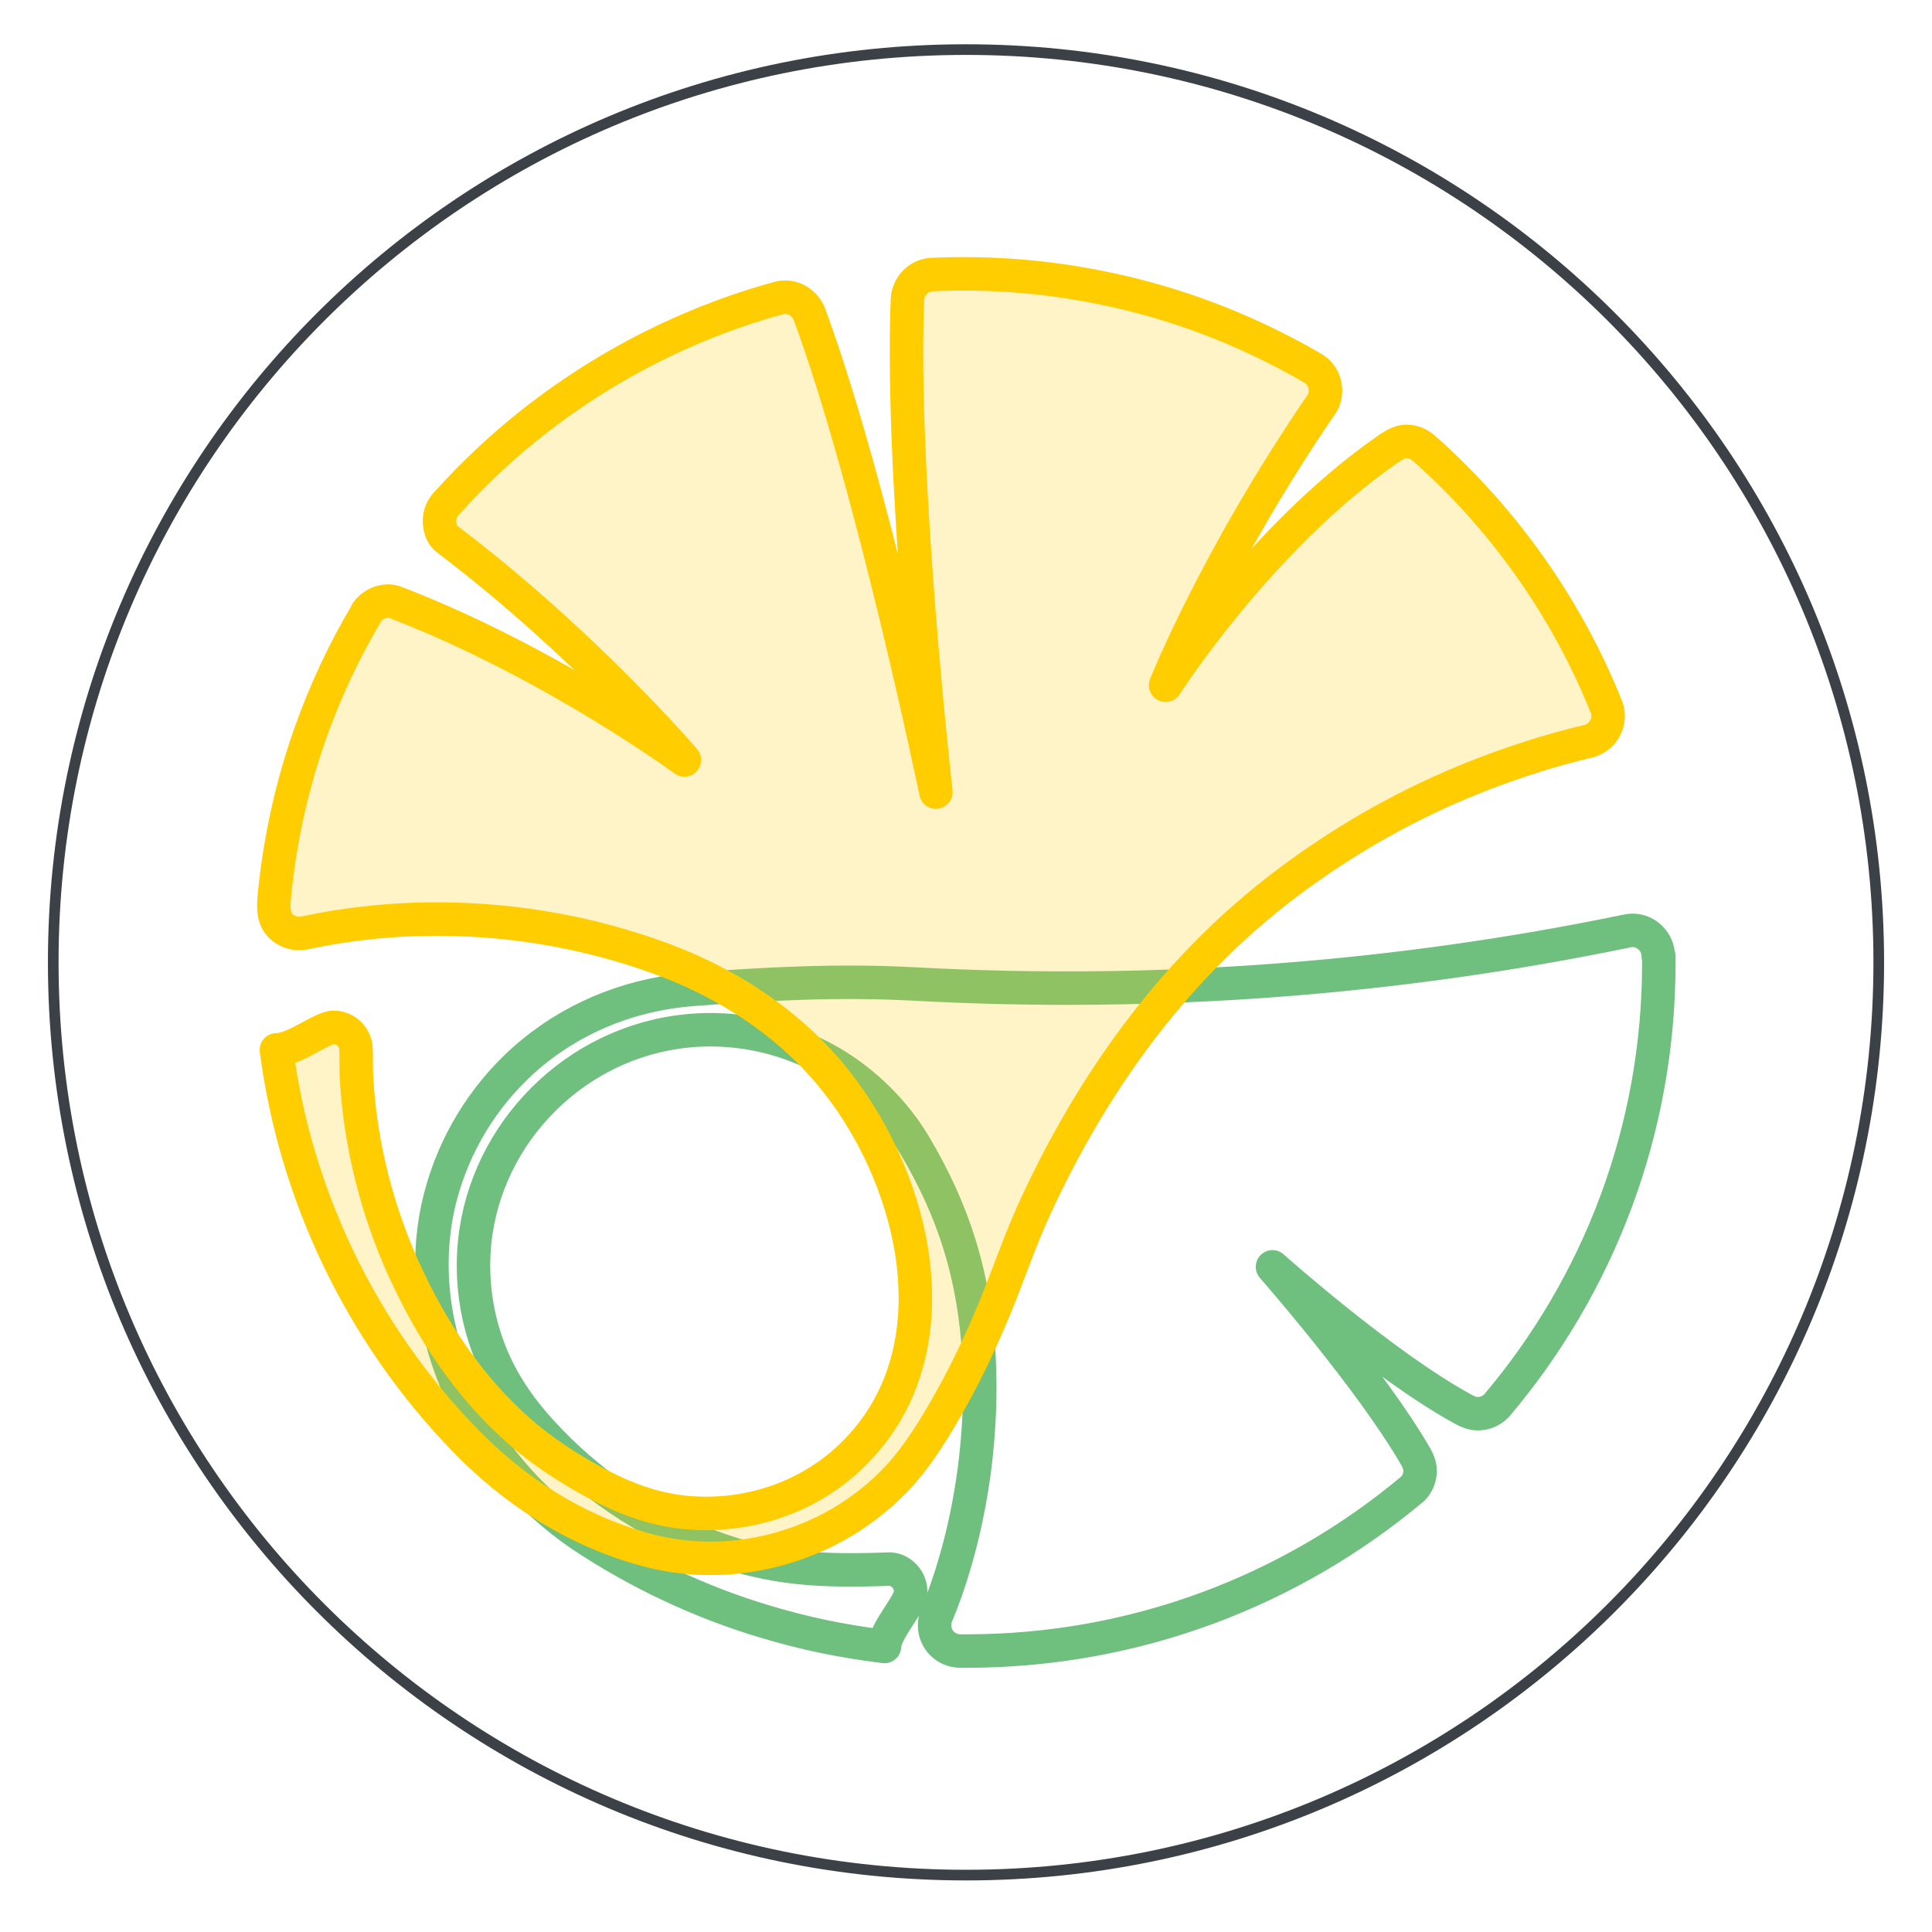
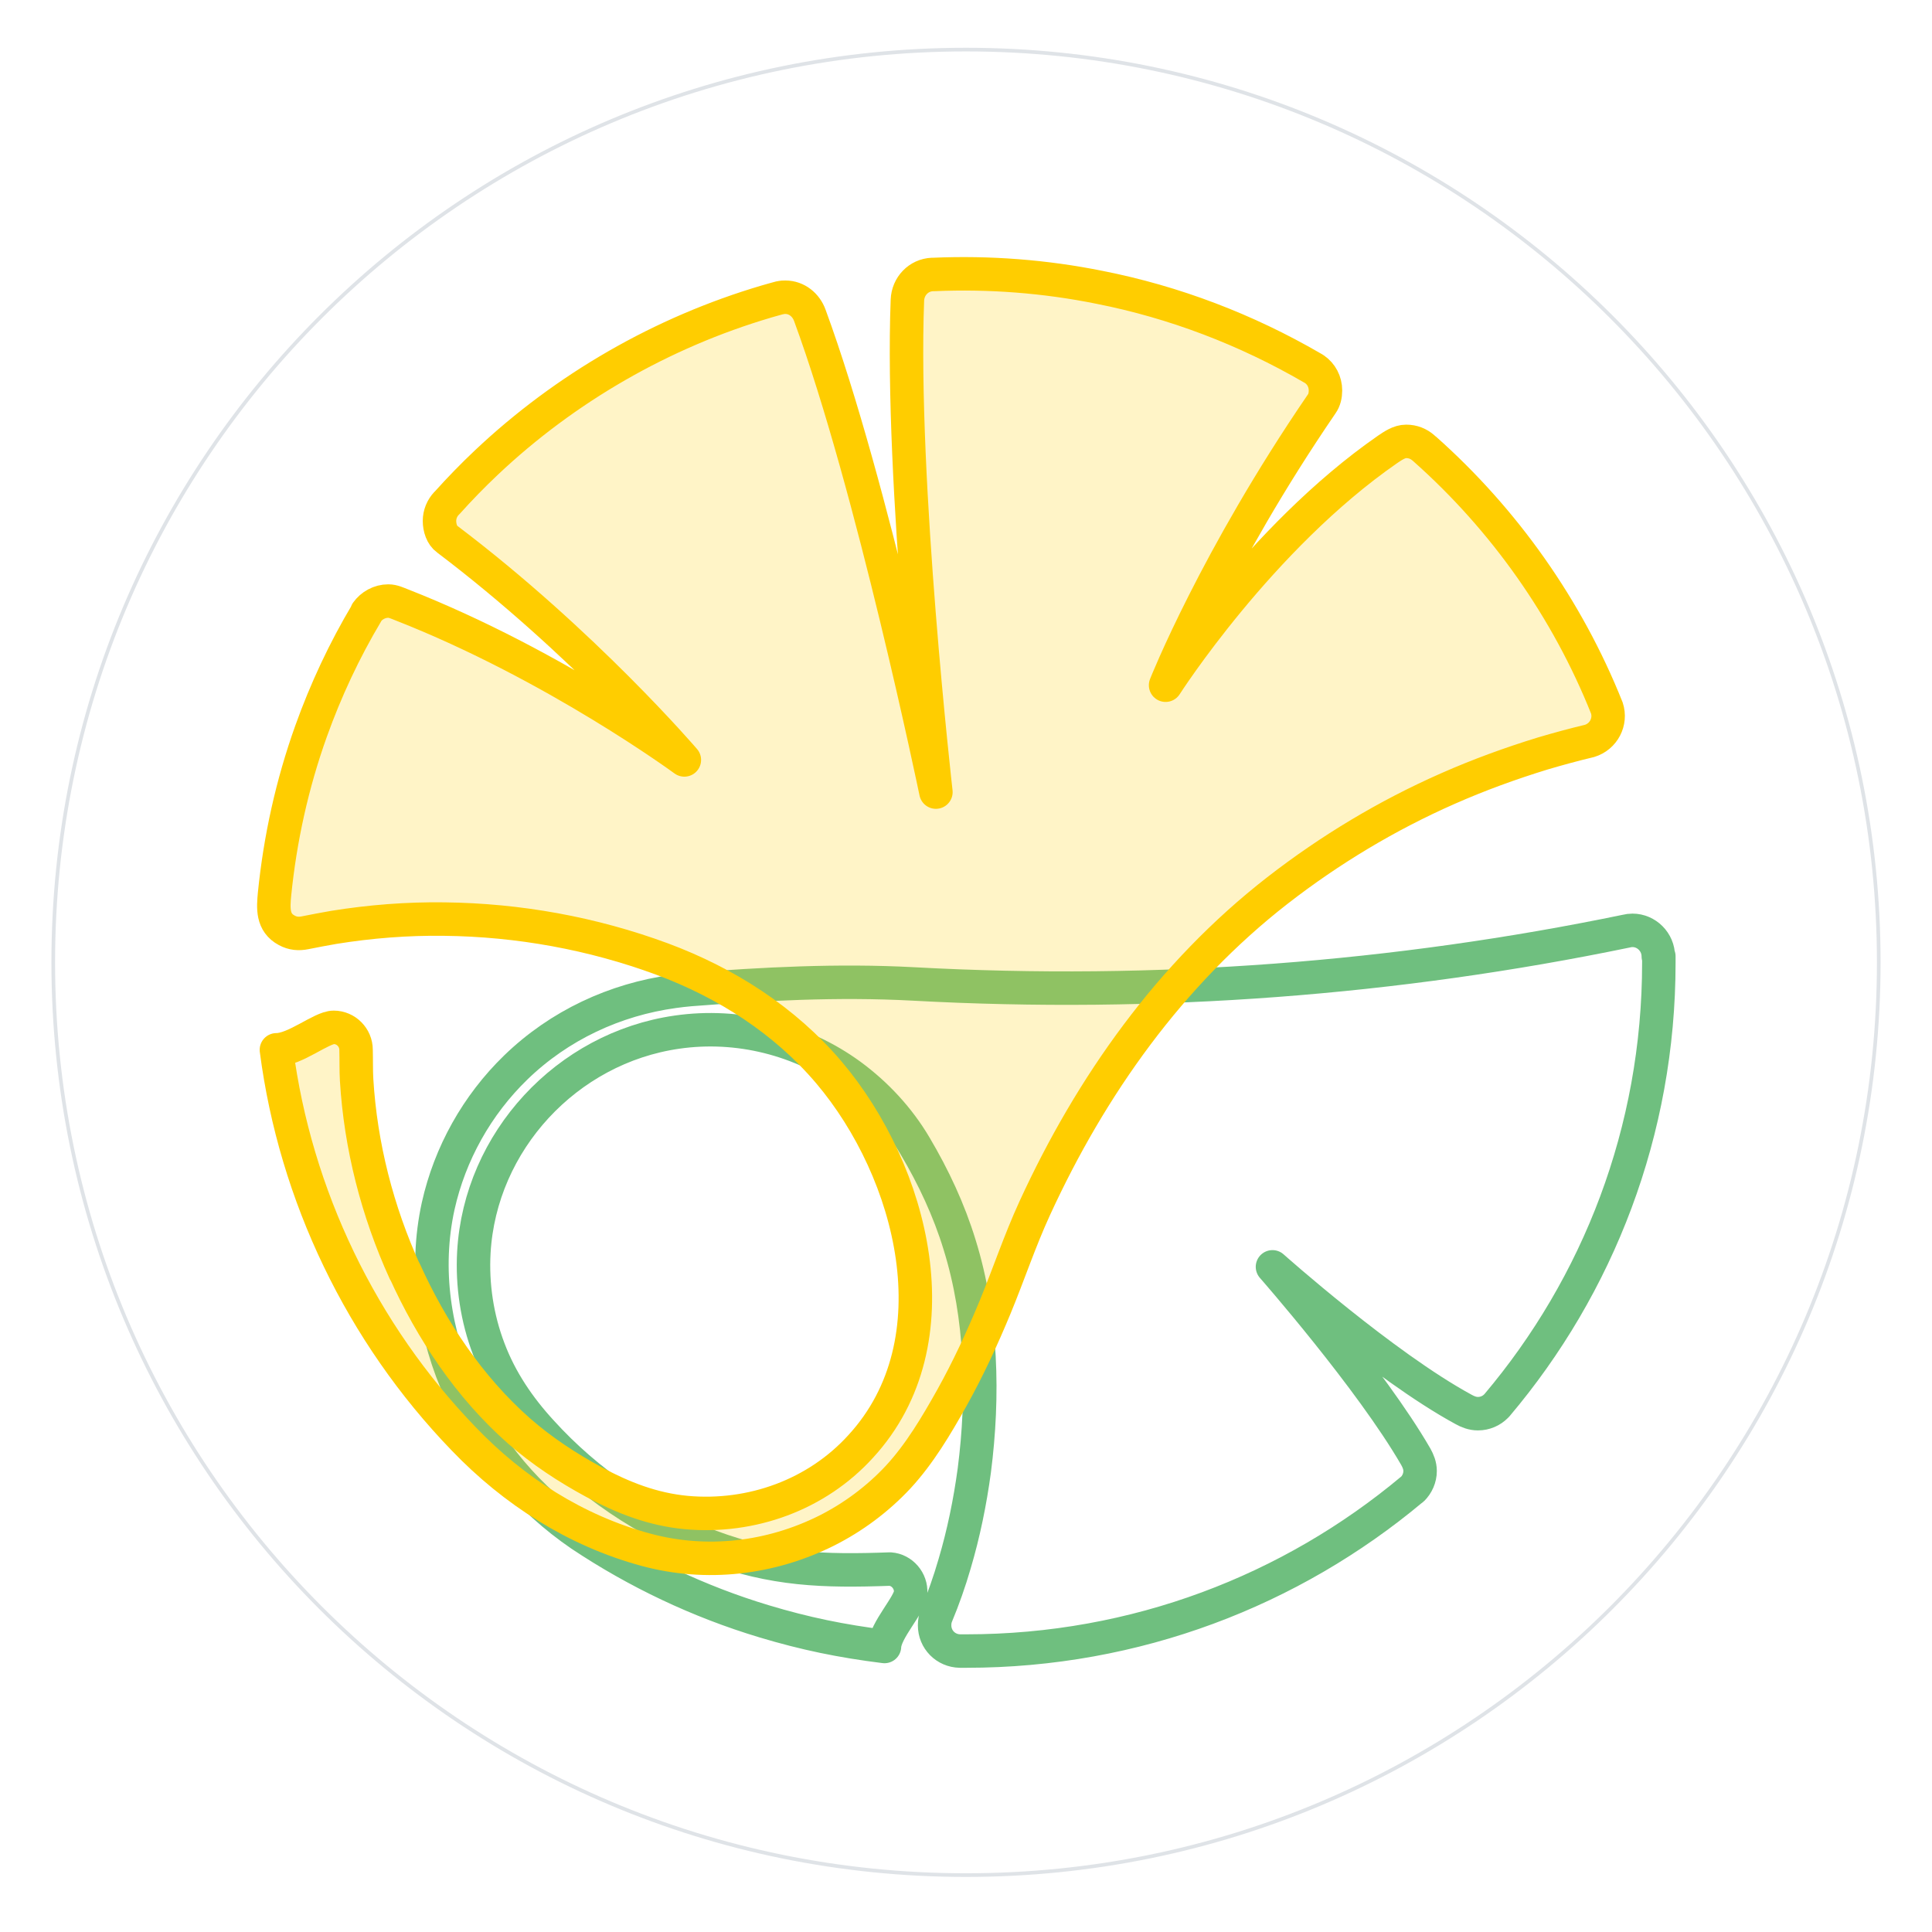
<svg xmlns="http://www.w3.org/2000/svg" viewBox="-9 -9 63.5 63.5" width="2048" height="2048">
-   <circle cx="22.75" cy="22.63" r="30" fill="none" stroke="#3c4148" stroke-width="0.35" />
+   <circle cx="22.75" cy="22.63" r="30" fill="none" stroke="#dfe3e7" stroke-width="0.12" />
  <g transform="translate(-0.003,-5.157)" fill="none" stroke-linejoin="round" stroke-linecap="round" stroke-width="1.1">
    <path d="M45.507,27.589C45.507,27.122 45.122,26.735 44.658,26.735C44.588,26.735 44.526,26.744 44.456,26.761C36.916,28.32 29.06,28.936 21.011,28.496C18.533,28.364 16.089,28.496 13.69,28.681C13.506,28.699 13.322,28.716 13.147,28.743C11.22,29.007 9.389,29.852 7.953,31.244C6.683,32.476 5.79,34.07 5.405,35.796C4.949,37.875 5.273,40.023 6.158,41.952C7.016,43.819 8.391,45.439 10.09,46.601C11.938,47.834 13.979,48.803 16.116,49.445C17.464,49.851 18.664,50.097 20.074,50.273C20.092,49.745 20.906,48.908 20.933,48.512C20.959,48.116 20.652,47.755 20.258,47.728C18.051,47.808 16.431,47.755 14.364,46.989C12.245,46.196 10.318,44.893 8.794,43.211C8.058,42.41 7.454,41.52 7.069,40.499C6.683,39.486 6.517,38.394 6.578,37.311C6.788,33.674 9.626,30.601 13.252,30.081C15.257,29.791 17.333,30.31 18.962,31.499C19.812,32.124 20.547,32.917 21.081,33.824C21.686,34.845 22.194,35.928 22.544,37.073C23.28,39.442 23.341,42.04 23.026,44.488C22.885,45.527 22.675,46.557 22.377,47.561C22.211,48.133 22.01,48.706 21.782,49.252C21.738,49.357 21.721,49.463 21.721,49.578C21.721,50.044 22.088,50.414 22.553,50.423L22.763,50.423C28.342,50.423 33.448,48.424 37.406,45.113C37.406,45.113 37.415,45.113 37.424,45.104C37.581,44.946 37.678,44.734 37.678,44.505C37.678,44.329 37.616,44.18 37.538,44.039C36.058,41.476 32.826,37.795 32.826,37.795C32.826,37.795 36.478,41.053 39.105,42.48C39.245,42.559 39.403,42.621 39.578,42.621C39.815,42.621 40.025,42.524 40.174,42.374C40.174,42.366 40.191,42.357 40.2,42.348C43.528,38.412 45.525,33.339 45.525,27.8L45.525,27.589Z" stroke="#6fbf7f" fill="none" />
    <path d="M4.309,37.954C3.407,35.972 2.855,33.824 2.724,31.649C2.706,31.358 2.715,30.962 2.706,30.662C2.706,30.257 2.374,29.923 1.971,29.923C1.568,29.923 0.701,30.662 0.088,30.662C0.71,35.444 2.882,39.97 6.245,43.449C7.882,45.157 9.923,46.469 12.235,47.094C14.223,47.632 16.325,47.385 18.164,46.469C19.04,46.029 19.846,45.43 20.52,44.708C21.229,43.942 21.781,43.008 22.289,42.101C22.824,41.142 23.288,40.138 23.708,39.125C24.155,38.042 24.523,36.932 25.013,35.867C26.861,31.842 29.471,28.162 32.992,25.423C34.717,24.084 36.591,22.957 38.588,22.077C39.604,21.628 40.646,21.249 41.706,20.923C42.214,20.773 42.73,20.632 43.247,20.509C43.711,20.368 43.965,19.875 43.816,19.426C42.52,16.177 40.453,13.244 37.835,10.919C37.817,10.902 37.8,10.893 37.782,10.875C37.633,10.743 37.441,10.664 37.222,10.664C36.994,10.664 36.792,10.805 36.609,10.928C32.414,13.834 29.313,18.678 29.313,18.678C29.313,18.678 30.951,14.539 34.445,9.431C34.533,9.308 34.568,9.149 34.568,8.991C34.568,8.7 34.428,8.445 34.209,8.295C34.183,8.278 34.156,8.26 34.121,8.242C31.967,6.992 29.602,6.085 27.141,5.601C25.355,5.24 23.515,5.099 21.694,5.178L21.65,5.178C21.195,5.196 20.844,5.565 20.827,6.023C20.599,11.967 21.764,22.191 21.764,22.191C21.764,22.191 19.679,12.117 17.621,6.525C17.499,6.182 17.192,5.926 16.815,5.926C16.763,5.926 16.702,5.926 16.649,5.944L16.632,5.944C16.483,5.988 16.334,6.023 16.194,6.067C12.761,7.08 9.581,8.912 6.989,11.36C6.542,11.782 6.113,12.223 5.702,12.681C5.693,12.689 5.684,12.707 5.675,12.707C5.535,12.857 5.448,13.059 5.448,13.279C5.448,13.5 5.527,13.755 5.702,13.878C10.186,17.269 13.496,21.134 13.496,21.134C13.496,21.134 9.257,18.017 4.204,16.036C4.064,15.983 3.924,15.912 3.766,15.912C3.477,15.912 3.214,16.062 3.057,16.282L3.057,16.3C2.321,17.533 1.708,18.845 1.226,20.192C0.605,21.927 0.21,23.723 0.027,25.537C-0.017,26.004 -0.052,26.48 0.429,26.735C0.622,26.841 0.823,26.858 1.034,26.814C1.349,26.753 1.655,26.691 1.971,26.638C3.171,26.444 4.397,26.348 5.605,26.365C8.04,26.392 10.475,26.832 12.761,27.677C14.871,28.461 16.798,29.694 18.252,31.411C21.002,34.66 22.464,40.243 19.294,43.695C17.849,45.289 15.703,46.064 13.558,45.87C12.454,45.765 11.482,45.386 10.519,44.866C9.643,44.391 8.811,43.845 8.058,43.185C6.429,41.749 5.185,39.882 4.3,37.919Z" stroke="#FFCD00" fill="rgba(255,205,0,0.22)" />
  </g>
</svg>
